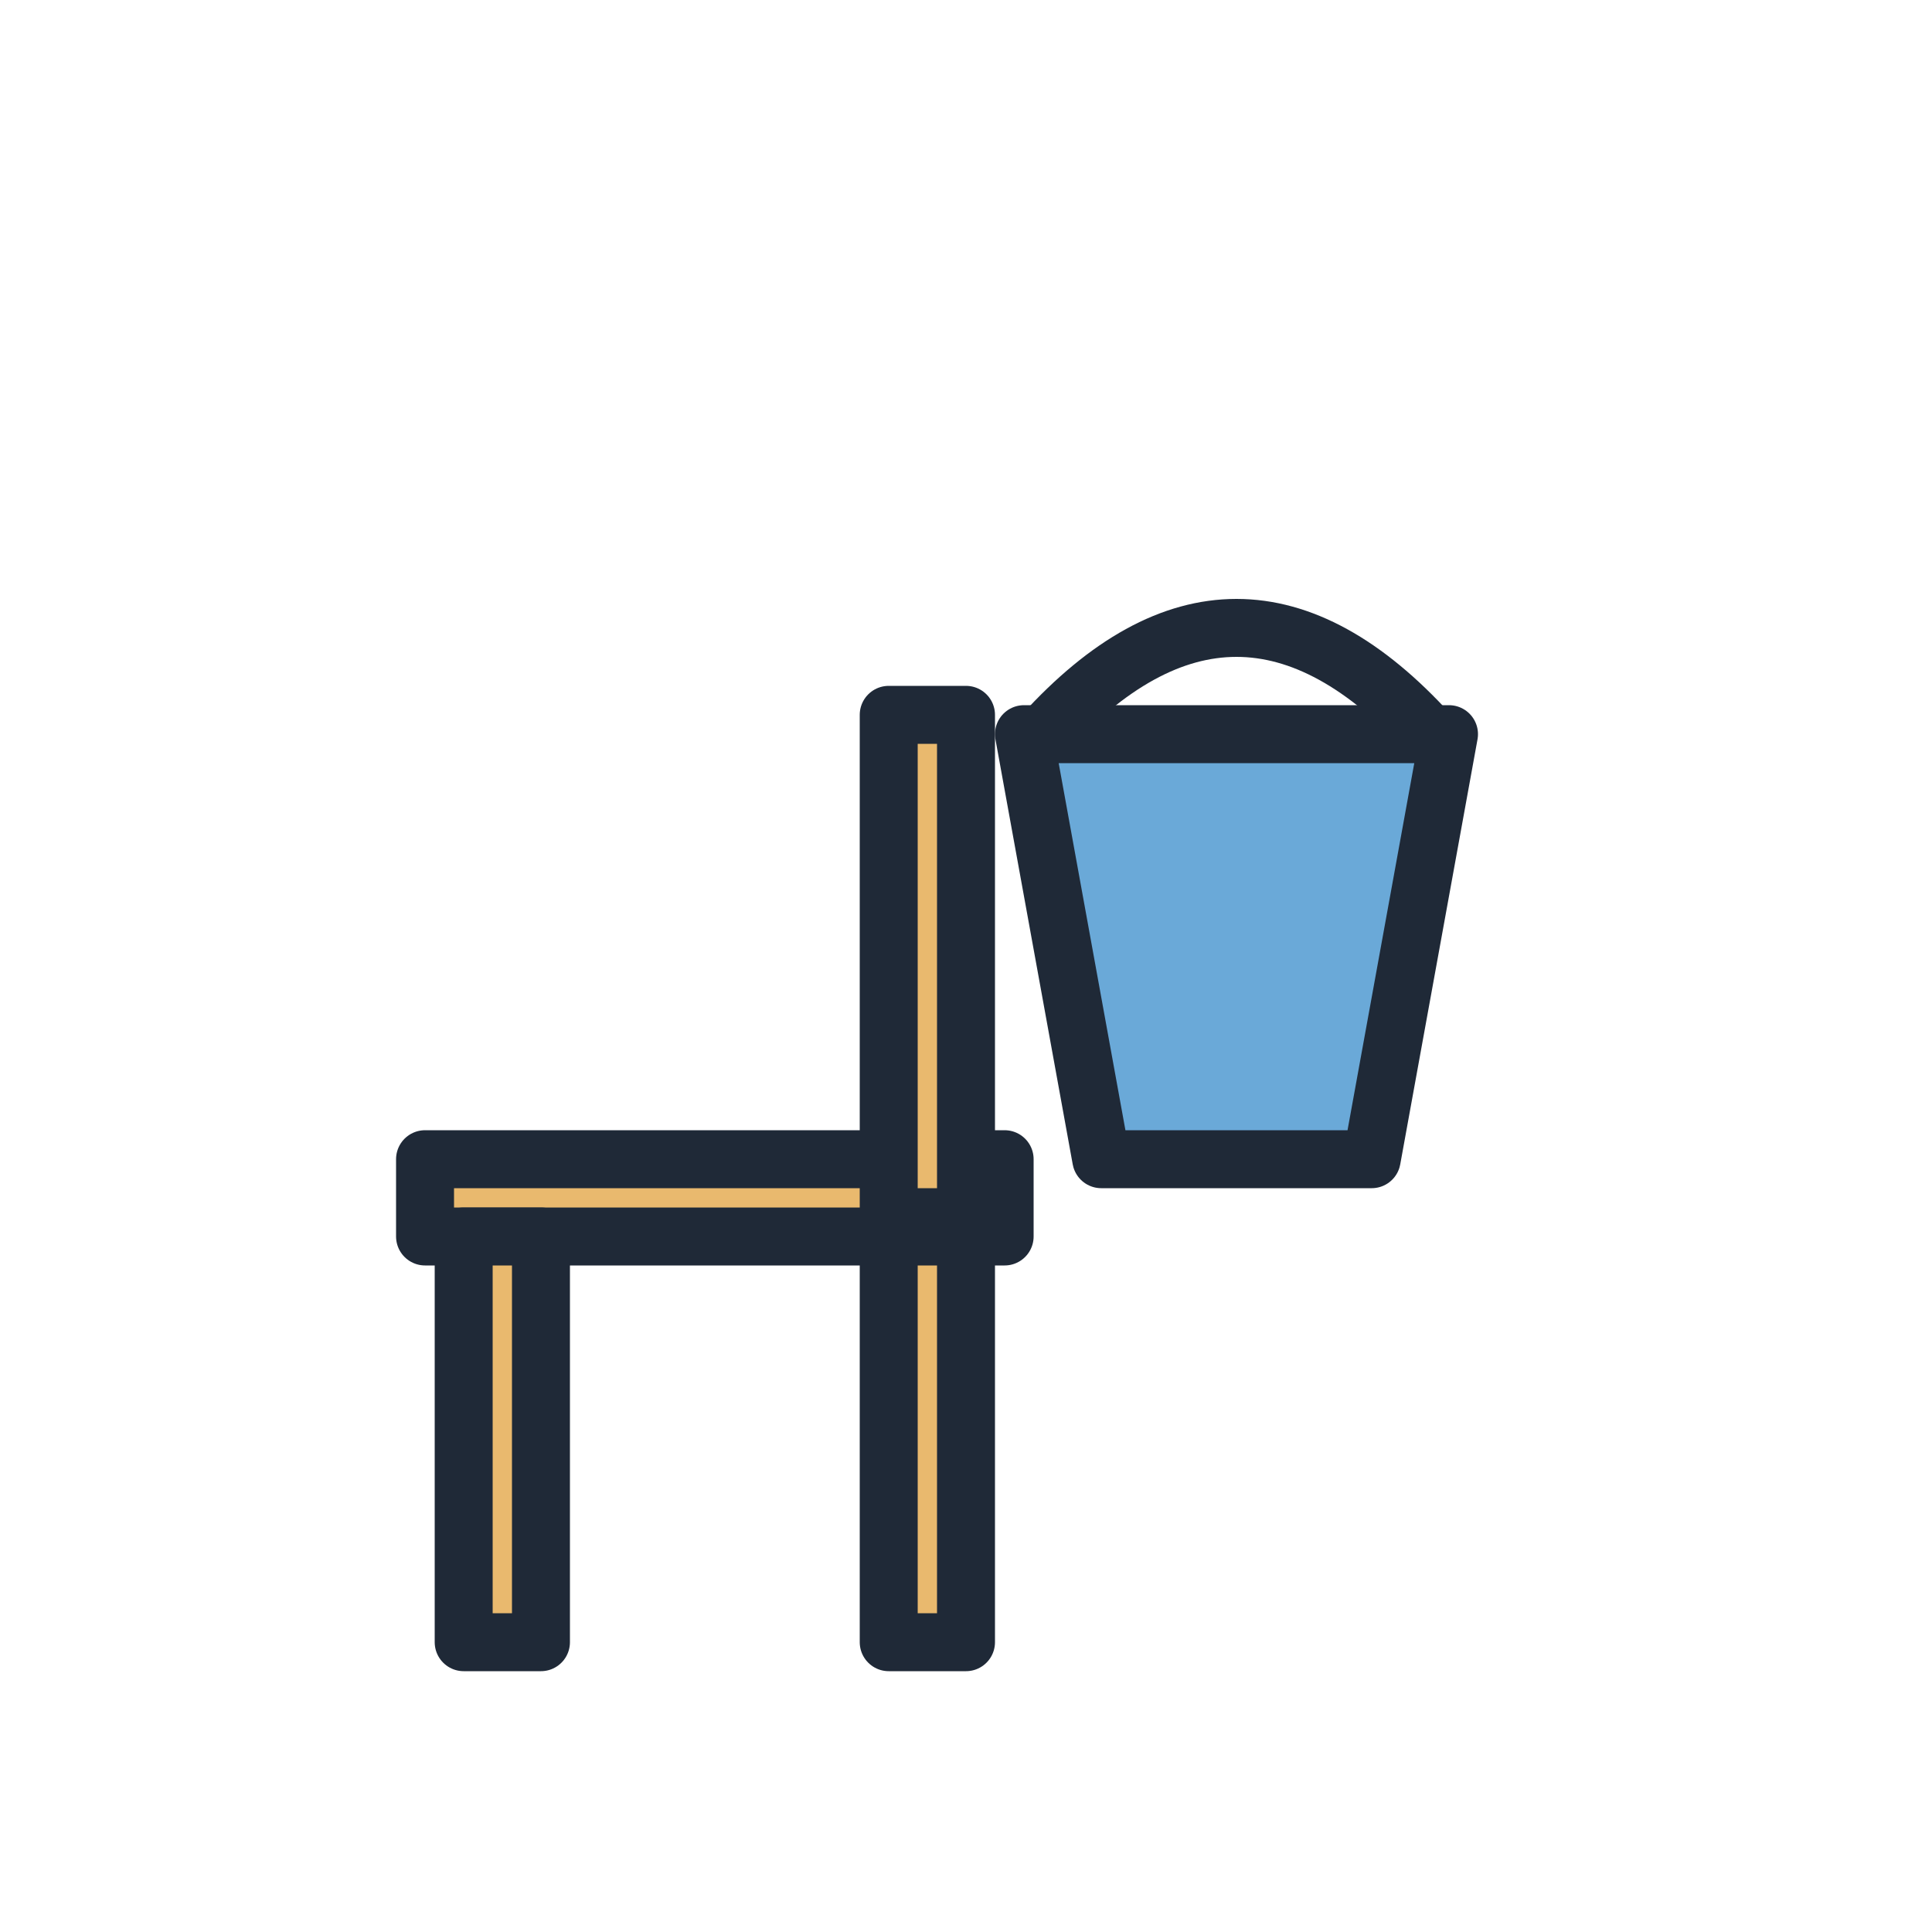
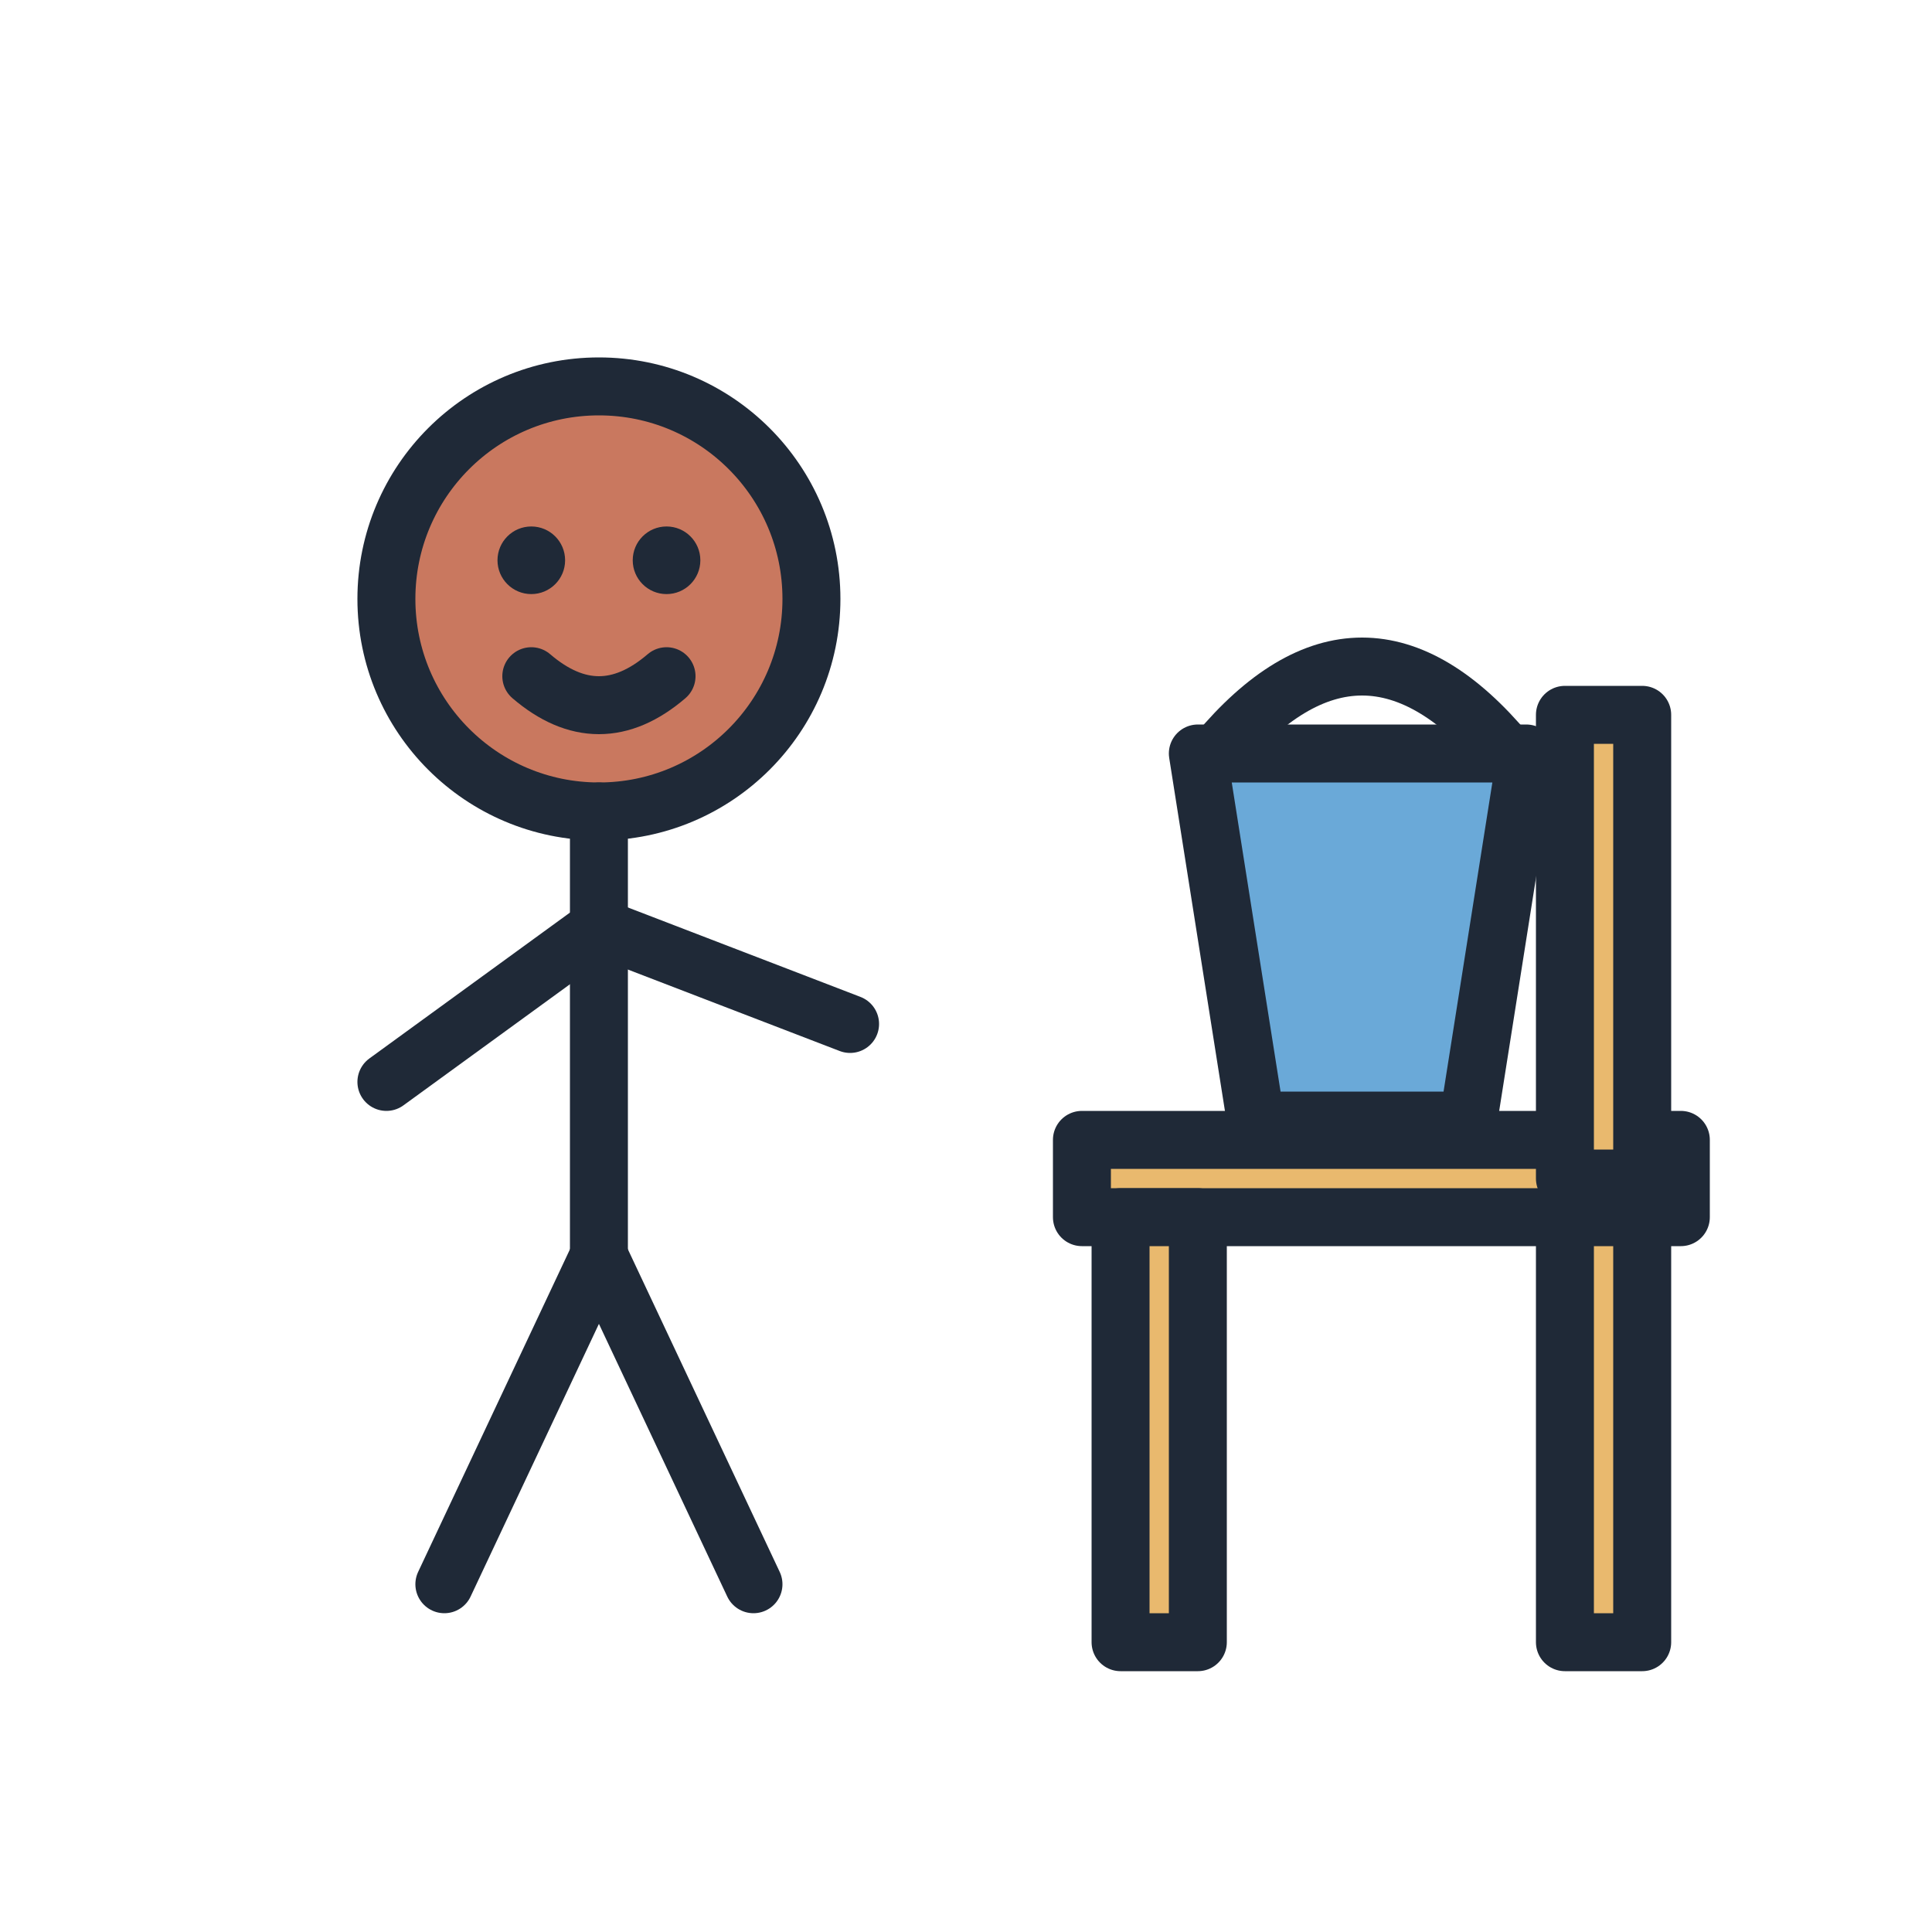
<svg xmlns="http://www.w3.org/2000/svg" viewBox="0 0 200 200" width="200" height="200" role="img" fill="none">
  <g stroke="#1f2937" stroke-width="6" stroke-linejoin="round" stroke-linecap="round">
-     <rect x="44" y="120" width="60" height="8" fill="#e9b96e" />
-     <rect x="48" y="128" width="8" height="42" fill="#e9b96e" />
-     <rect x="92" y="128" width="8" height="42" fill="#e9b96e" />
-     <rect x="92" y="74" width="8" height="52" fill="#e9b96e" />
-     <path d="M106 76 l44 0 l-8 44 l-28 0 z" fill="#6aa9d8" />
-     <path d="M108 76 q20 -22 40 0" fill="none" />
+     <rect x="112" y="118" width="62" height="8" fill="#e9b96e" />
+     <rect x="116" y="126" width="8" height="44" fill="#e9b96e" />
+     <rect x="162" y="126" width="8" height="44" fill="#e9b96e" />
+     <rect x="162" y="74" width="8" height="48" fill="#e9b96e" />
+     <path d="M124 78 l34 0 l-6 38 l-22 0 z" fill="#6aa9d8" />
+     <path d="M126 78 q15 -18 30 0" fill="none" />
+     <circle cx="62" cy="62" r="22" fill="#c9785f" />
+     <circle cx="55" cy="58" r="3.5" fill="#1f2937" stroke="none" />
+     <circle cx="69" cy="58" r="3.5" fill="#1f2937" stroke="none" />
+     <path d="M55 70 q7 6 14 0" fill="none" />
+     <path d="M62 84 l0 46" fill="none" />
+     <path d="M62 96 l-22 16" fill="none" />
+     <path d="M62 96 l26 10" fill="none" />
+     <path d="M62 130 l-16 34" fill="none" />
+     <path d="M62 130 l16 34" fill="none" />
  </g>
</svg>
